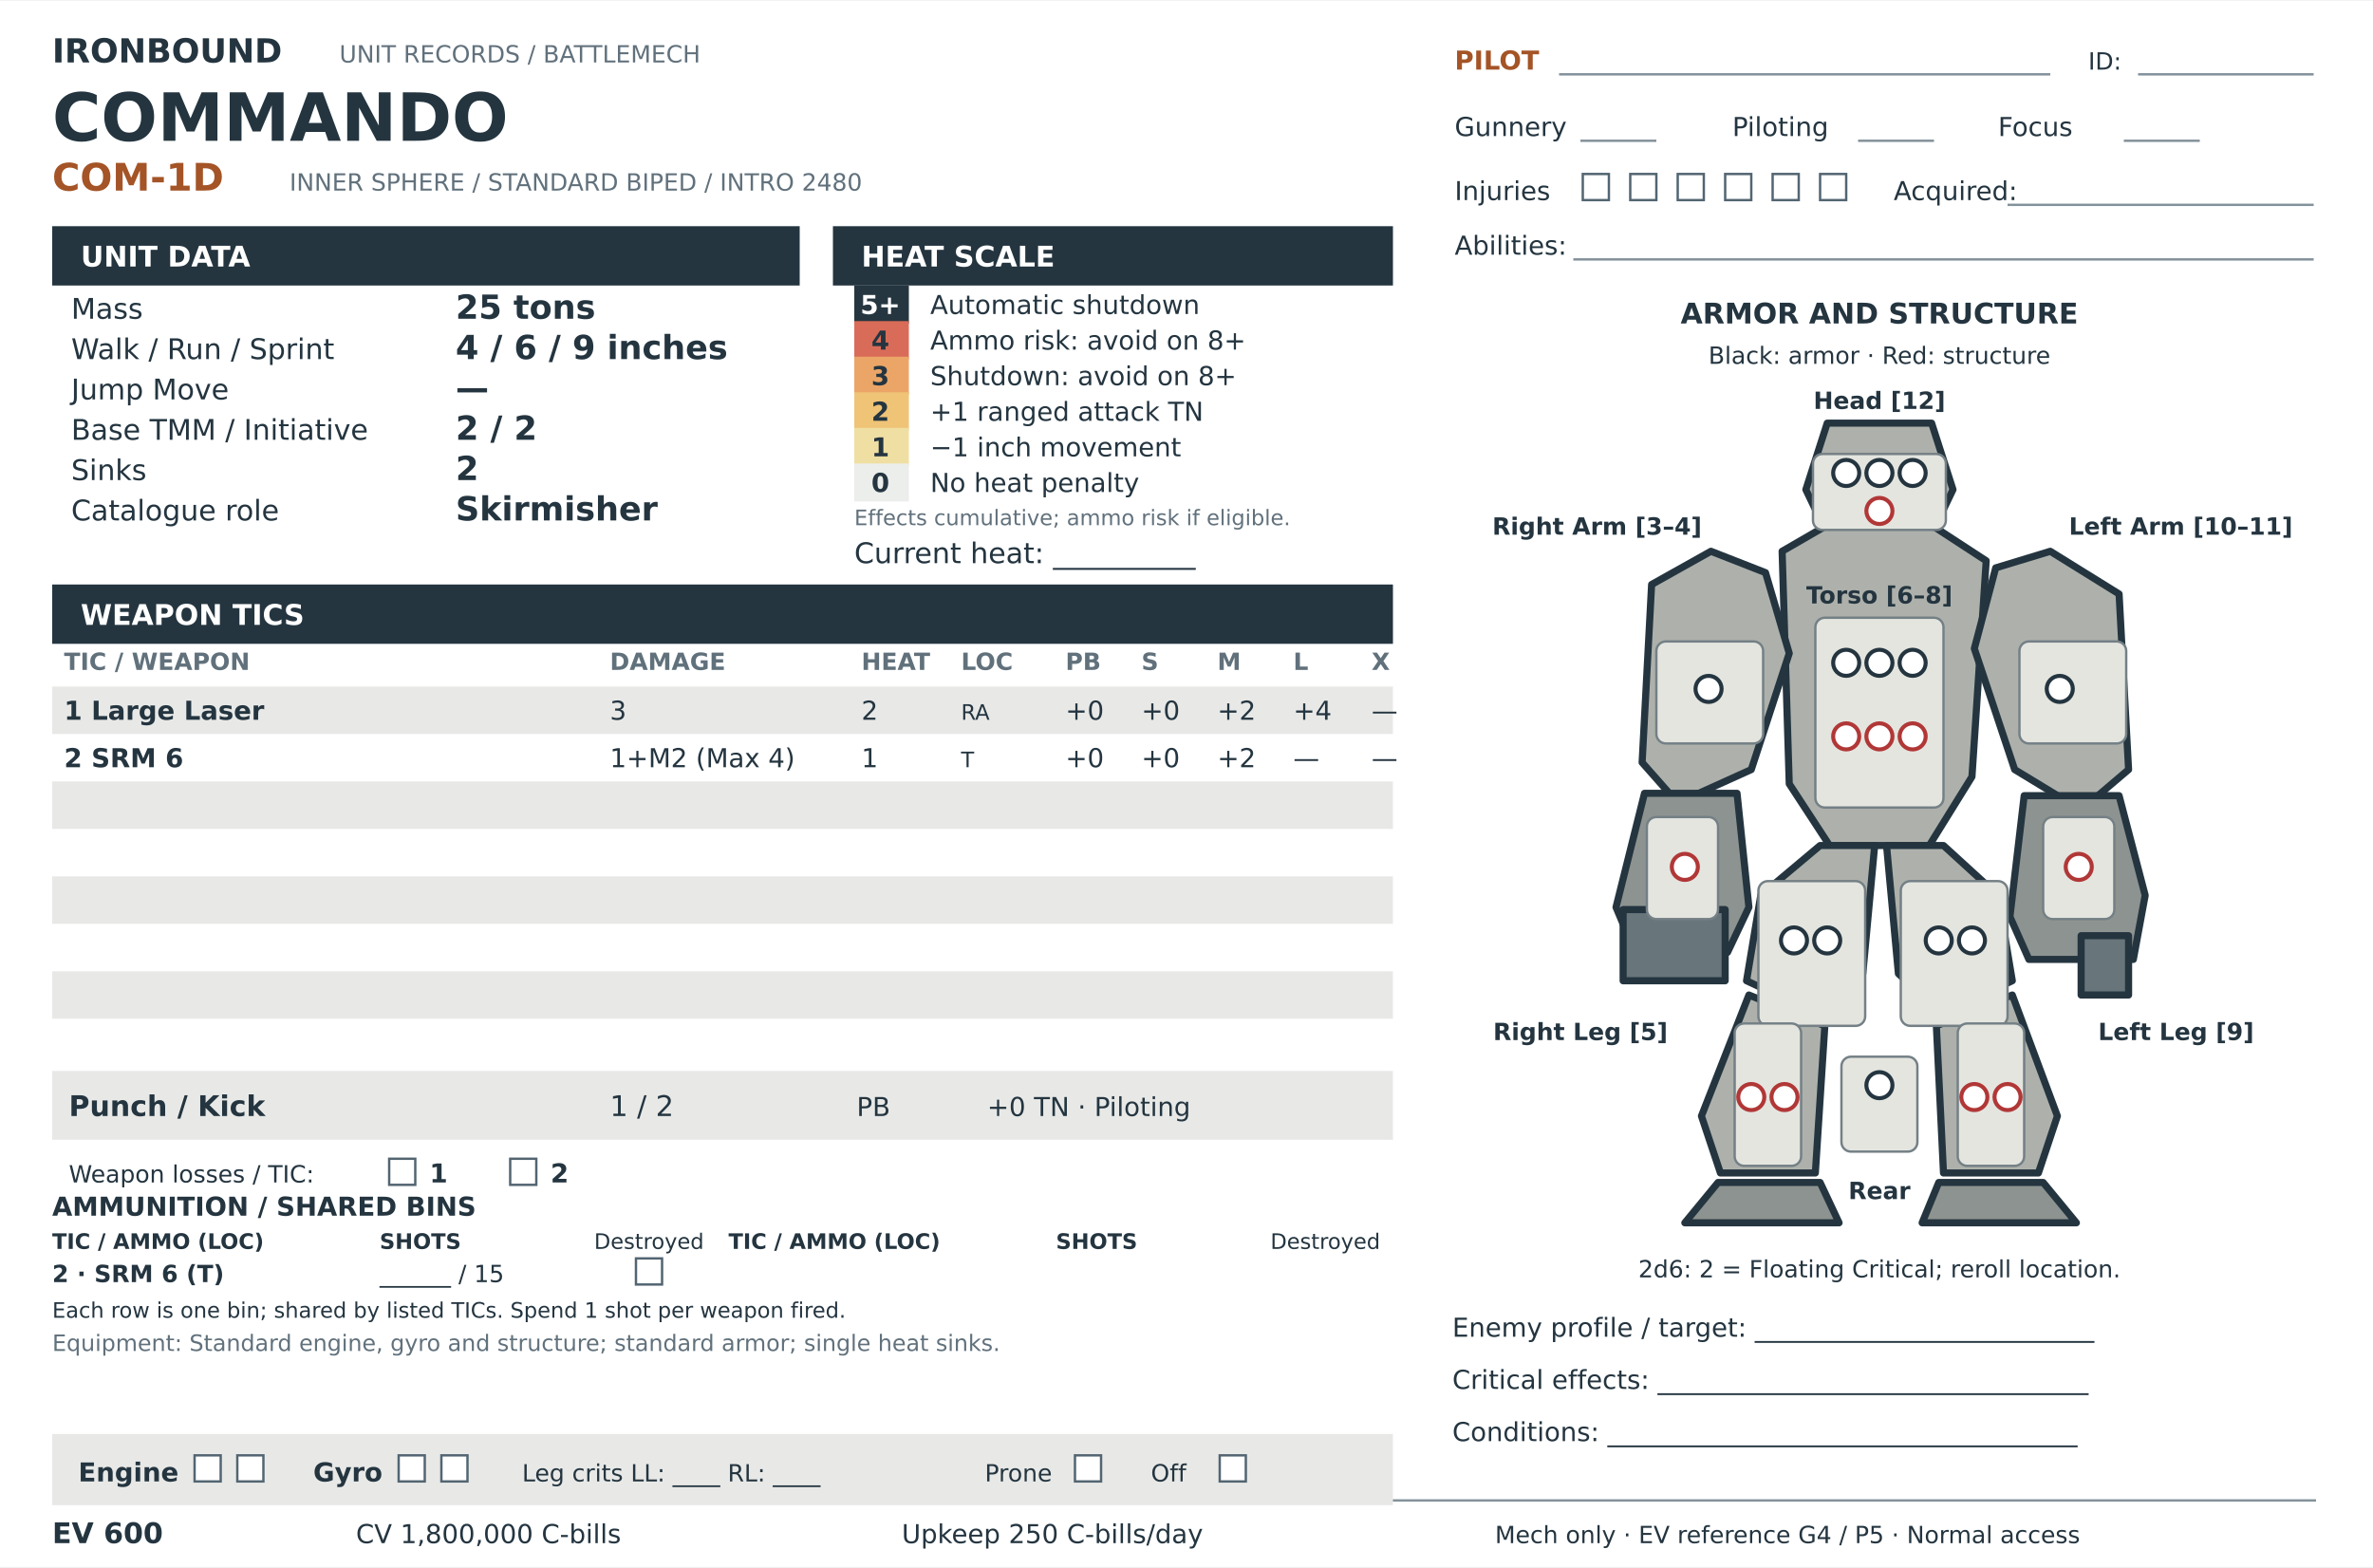
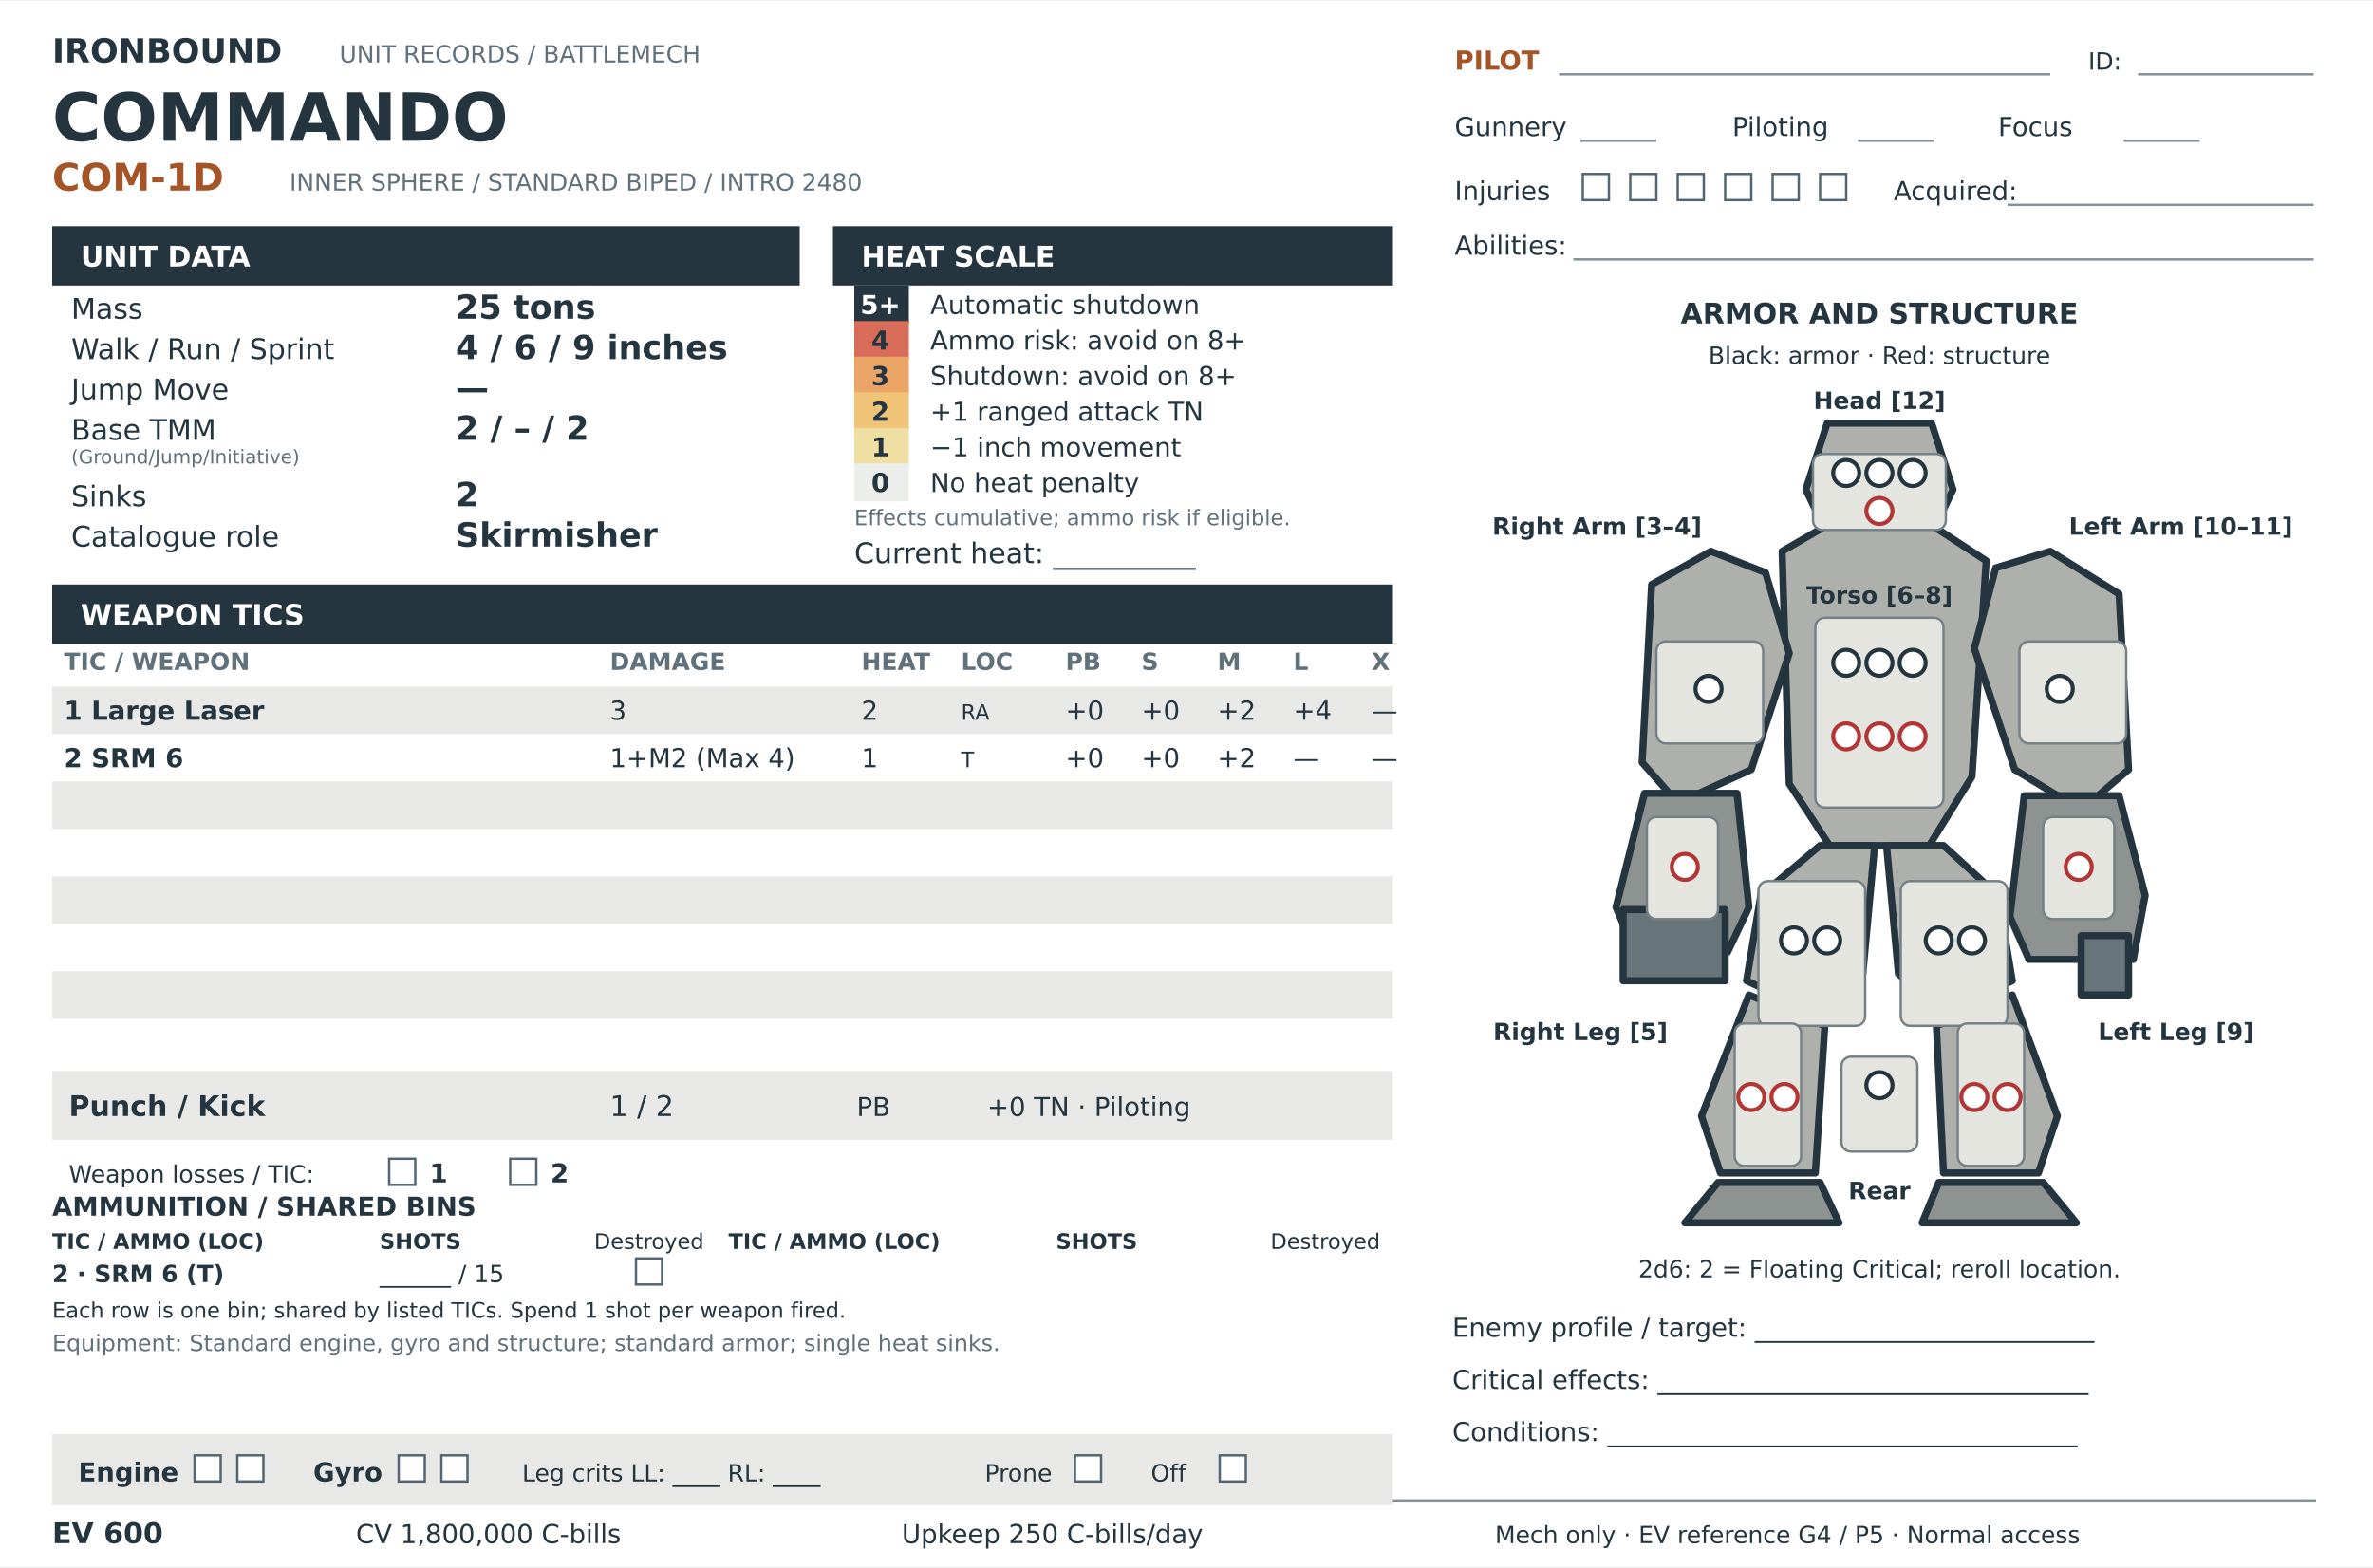
<svg xmlns="http://www.w3.org/2000/svg" width="277mm" height="183mm" viewBox="0 0 1000 660" role="img" aria-labelledby="title desc">
  <g font-family="Arial, Helvetica, sans-serif">
    <rect x="0" y="0" width="1000" height="660" rx="0" fill="#fff" stroke="none" />
    <text x="22" y="26" font-family="DejaVu Sans, Arial, sans-serif" font-size="14" font-weight="bold" fill="#243540" text-anchor="start">IRONBOUND</text>
    <text x="143" y="26" font-family="DejaVu Sans, Arial, sans-serif" font-size="10" fill="#61717c" text-anchor="start">UNIT RECORDS / BATTLEMECH</text>
    <text x="22" y="59" font-family="DejaVu Sans, Arial, sans-serif" font-size="28" font-weight="bold" fill="#243540" text-anchor="start">COMMANDO</text>
    <text x="22" y="80" font-family="DejaVu Sans, Arial, sans-serif" font-size="16" font-weight="bold" fill="#a45426" text-anchor="start">COM-1D</text>
    <text x="122" y="80" font-family="DejaVu Sans, Arial, sans-serif" font-size="10" fill="#61717c" text-anchor="start">INNER SPHERE / STANDARD BIPED / INTRO 2480</text>
    <text x="613" y="29" font-family="DejaVu Sans, Arial, sans-serif" font-size="11" font-weight="bold" fill="#a45426" text-anchor="start">PILOT</text>
    <path d="M657 31H864" fill="none" stroke="#83919a" />
    <text x="880" y="29" font-family="DejaVu Sans, Arial, sans-serif" font-size="10" fill="#243540" text-anchor="start">ID:</text>
    <path d="M901 31H975" fill="none" stroke="#83919a" />
    <text x="613" y="57" font-family="DejaVu Sans, Arial, sans-serif" font-size="11" fill="#243540" text-anchor="start">Gunnery</text>
    <path d="M666 59H698" fill="none" stroke="#83919a" />
    <text x="730" y="57" font-family="DejaVu Sans, Arial, sans-serif" font-size="11" fill="#243540" text-anchor="start">Piloting</text>
    <path d="M783 59H815" fill="none" stroke="#83919a" />
    <text x="842" y="57" font-family="DejaVu Sans, Arial, sans-serif" font-size="11" fill="#243540" text-anchor="start">Focus</text>
    <path d="M895 59H927" fill="none" stroke="#83919a" />
    <text x="613" y="84" font-family="DejaVu Sans, Arial, sans-serif" font-size="11" fill="#243540" text-anchor="start">Injuries</text>
    <rect x="667" y="73" width="11" height="11" rx="0" fill="#fff" stroke="#536572" />
    <rect x="687" y="73" width="11" height="11" rx="0" fill="#fff" stroke="#536572" />
    <rect x="707" y="73" width="11" height="11" rx="0" fill="#fff" stroke="#536572" />
    <rect x="727" y="73" width="11" height="11" rx="0" fill="#fff" stroke="#536572" />
    <rect x="747" y="73" width="11" height="11" rx="0" fill="#fff" stroke="#536572" />
    <rect x="767" y="73" width="11" height="11" rx="0" fill="#fff" stroke="#536572" />
    <text x="798" y="84" font-family="DejaVu Sans, Arial, sans-serif" font-size="11" fill="#243540" text-anchor="start">Acquired:</text>
    <path d="M846 86H975" fill="none" stroke="#83919a" />
    <text x="613" y="107" font-family="DejaVu Sans, Arial, sans-serif" font-size="11" fill="#243540" text-anchor="start">Abilities:</text>
    <path d="M663 109H975" fill="none" stroke="#83919a" />
    <rect x="22" y="95" width="315" height="25" rx="0" fill="#243540" stroke="none" />
    <text x="34" y="112" font-family="DejaVu Sans, Arial, sans-serif" font-size="12" font-weight="bold" fill="#fff" text-anchor="start">UNIT DATA</text>
    <rect x="351" y="95" width="236" height="25" rx="0" fill="#243540" stroke="none" />
    <text x="363" y="112" font-family="DejaVu Sans, Arial, sans-serif" font-size="12" font-weight="bold" fill="#fff" text-anchor="start">HEAT SCALE</text>
    <text x="30" y="134" font-family="DejaVu Sans, Arial, sans-serif" font-size="12" fill="#243540" text-anchor="start">Mass</text>
    <text x="192" y="134" font-family="DejaVu Sans, Arial, sans-serif" font-size="14" font-weight="bold" fill="#243540" text-anchor="start">25 tons</text>
    <text x="30" y="151" font-family="DejaVu Sans, Arial, sans-serif" font-size="12" fill="#243540" text-anchor="start">Walk / Run / Sprint</text>
    <text x="192" y="151" font-family="DejaVu Sans, Arial, sans-serif" font-size="14" font-weight="bold" fill="#243540" text-anchor="start">4 / 6 / 9 inches</text>
    <text x="30" y="168" font-family="DejaVu Sans, Arial, sans-serif" font-size="12" fill="#243540" text-anchor="start">Jump Move</text>
    <text x="192" y="168" font-family="DejaVu Sans, Arial, sans-serif" font-size="14" font-weight="bold" fill="#243540" text-anchor="start">—</text>
-     <text x="30" y="185" font-family="DejaVu Sans, Arial, sans-serif" font-size="12" fill="#243540" text-anchor="start">Base TMM / Initiative</text>
-     <text x="192" y="185" font-family="DejaVu Sans, Arial, sans-serif" font-size="14" font-weight="bold" fill="#243540" text-anchor="start">2 / 2</text>
-     <text x="30" y="202" font-family="DejaVu Sans, Arial, sans-serif" font-size="12" fill="#243540" text-anchor="start">Sinks</text>
-     <text x="192" y="202" font-family="DejaVu Sans, Arial, sans-serif" font-size="14" font-weight="bold" fill="#243540" text-anchor="start">2</text>
-     <text x="30" y="219" font-family="DejaVu Sans, Arial, sans-serif" font-size="12" fill="#243540" text-anchor="start">Catalogue role</text>
-     <text x="192" y="219" font-family="DejaVu Sans, Arial, sans-serif" font-size="14" font-weight="bold" fill="#243540" text-anchor="start">Skirmisher</text>
+     <text x="30" y="185" font-family="DejaVu Sans, Arial, sans-serif" font-size="12" fill="#243540" text-anchor="start">Base TMM</text>
+     <text x="30" y="195" font-family="DejaVu Sans, Arial, sans-serif" font-size="8" fill="#61717c" text-anchor="start">(Ground/Jump/Initiative)</text>
+     <text x="192" y="185" font-family="DejaVu Sans, Arial, sans-serif" font-size="14" font-weight="bold" fill="#243540" text-anchor="start">2 / – / 2</text>
+     <text x="30" y="213" font-family="DejaVu Sans, Arial, sans-serif" font-size="12" fill="#243540" text-anchor="start">Sinks</text>
+     <text x="192" y="213" font-family="DejaVu Sans, Arial, sans-serif" font-size="14" font-weight="bold" fill="#243540" text-anchor="start">2</text>
+     <text x="30" y="230" font-family="DejaVu Sans, Arial, sans-serif" font-size="12" fill="#243540" text-anchor="start">Catalogue role</text>
+     <text x="192" y="230" font-family="DejaVu Sans, Arial, sans-serif" font-size="14" font-weight="bold" fill="#243540" text-anchor="start">Skirmisher</text>
    <rect x="360" y="120" width="23" height="16" rx="0" fill="#263640" stroke="none" />
    <text x="371" y="132" font-family="DejaVu Sans, Arial, sans-serif" font-size="11" font-weight="bold" fill="#fff" text-anchor="middle">5+</text>
    <text x="392" y="132" font-family="DejaVu Sans, Arial, sans-serif" font-size="11" fill="#243540" text-anchor="start">Automatic shutdown</text>
    <rect x="360" y="135" width="23" height="16" rx="0" fill="#d96c59" stroke="none" />
    <text x="371" y="147" font-family="DejaVu Sans, Arial, sans-serif" font-size="11" font-weight="bold" fill="#243540" text-anchor="middle">4</text>
    <text x="392" y="147" font-family="DejaVu Sans, Arial, sans-serif" font-size="11" fill="#243540" text-anchor="start">Ammo risk: avoid on 8+</text>
    <rect x="360" y="150" width="23" height="16" rx="0" fill="#eba667" stroke="none" />
    <text x="371" y="162" font-family="DejaVu Sans, Arial, sans-serif" font-size="11" font-weight="bold" fill="#243540" text-anchor="middle">3</text>
    <text x="392" y="162" font-family="DejaVu Sans, Arial, sans-serif" font-size="11" fill="#243540" text-anchor="start">Shutdown: avoid on 8+</text>
    <rect x="360" y="165" width="23" height="16" rx="0" fill="#f0c476" stroke="none" />
    <text x="371" y="177" font-family="DejaVu Sans, Arial, sans-serif" font-size="11" font-weight="bold" fill="#243540" text-anchor="middle">2</text>
    <text x="392" y="177" font-family="DejaVu Sans, Arial, sans-serif" font-size="11" fill="#243540" text-anchor="start">+1 ranged attack TN</text>
    <rect x="360" y="180" width="23" height="16" rx="0" fill="#efdfa2" stroke="none" />
    <text x="371" y="192" font-family="DejaVu Sans, Arial, sans-serif" font-size="11" font-weight="bold" fill="#243540" text-anchor="middle">1</text>
    <text x="392" y="192" font-family="DejaVu Sans, Arial, sans-serif" font-size="11" fill="#243540" text-anchor="start">−1 inch movement</text>
    <rect x="360" y="195" width="23" height="16" rx="0" fill="#eceeeb" stroke="none" />
    <text x="371" y="207" font-family="DejaVu Sans, Arial, sans-serif" font-size="11" font-weight="bold" fill="#243540" text-anchor="middle">0</text>
    <text x="392" y="207" font-family="DejaVu Sans, Arial, sans-serif" font-size="11" fill="#243540" text-anchor="start">No heat penalty</text>
    <text x="360" y="221" font-family="DejaVu Sans, Arial, sans-serif" font-size="9" fill="#61717c" text-anchor="start">Effects cumulative; ammo risk if eligible.</text>
    <text x="360" y="237" font-family="DejaVu Sans, Arial, sans-serif" font-size="12" fill="#243540" text-anchor="start">Current heat: __________</text>
    <rect x="22" y="246" width="565" height="25" rx="0" fill="#243540" stroke="none" />
    <text x="34" y="263" font-family="DejaVu Sans, Arial, sans-serif" font-size="12" font-weight="bold" fill="#fff" text-anchor="start">WEAPON TICS</text>
    <text x="27" y="282" font-family="DejaVu Sans, Arial, sans-serif" font-size="10" font-weight="bold" fill="#61717c" text-anchor="start">TIC / WEAPON</text>
    <text x="257" y="282" font-family="DejaVu Sans, Arial, sans-serif" font-size="10" font-weight="bold" fill="#61717c" text-anchor="start">DAMAGE</text>
    <text x="363" y="282" font-family="DejaVu Sans, Arial, sans-serif" font-size="10" font-weight="bold" fill="#61717c" text-anchor="start">HEAT</text>
    <text x="405" y="282" font-family="DejaVu Sans, Arial, sans-serif" font-size="10" font-weight="bold" fill="#61717c" text-anchor="start">LOC</text>
    <text x="449" y="282" font-family="DejaVu Sans, Arial, sans-serif" font-size="10" font-weight="bold" fill="#61717c" text-anchor="start">PB</text>
    <text x="481" y="282" font-family="DejaVu Sans, Arial, sans-serif" font-size="10" font-weight="bold" fill="#61717c" text-anchor="start">S</text>
    <text x="513" y="282" font-family="DejaVu Sans, Arial, sans-serif" font-size="10" font-weight="bold" fill="#61717c" text-anchor="start">M</text>
    <text x="545" y="282" font-family="DejaVu Sans, Arial, sans-serif" font-size="10" font-weight="bold" fill="#61717c" text-anchor="start">L</text>
    <text x="578" y="282" font-family="DejaVu Sans, Arial, sans-serif" font-size="10" font-weight="bold" fill="#61717c" text-anchor="start">X</text>
    <rect x="22" y="289" width="565" height="20" rx="0" fill="#e8e9e7" stroke="none" />
    <text x="27" y="303" font-family="DejaVu Sans, Arial, sans-serif" font-size="11" font-weight="bold" fill="#243540" text-anchor="start">1  Large Laser</text>
    <text x="257" y="303" font-family="DejaVu Sans, Arial, sans-serif" font-size="11" fill="#243540" text-anchor="start">3</text>
    <text x="363" y="303" font-family="DejaVu Sans, Arial, sans-serif" font-size="11" fill="#243540" text-anchor="start">2</text>
    <text x="405" y="303" font-family="DejaVu Sans, Arial, sans-serif" font-size="9" fill="#243540" text-anchor="start">RA</text>
    <text x="449" y="303" font-family="DejaVu Sans, Arial, sans-serif" font-size="11" fill="#243540" text-anchor="start">+0</text>
    <text x="481" y="303" font-family="DejaVu Sans, Arial, sans-serif" font-size="11" fill="#243540" text-anchor="start">+0</text>
    <text x="513" y="303" font-family="DejaVu Sans, Arial, sans-serif" font-size="11" fill="#243540" text-anchor="start">+2</text>
    <text x="545" y="303" font-family="DejaVu Sans, Arial, sans-serif" font-size="11" fill="#243540" text-anchor="start">+4</text>
    <text x="578" y="303" font-family="DejaVu Sans, Arial, sans-serif" font-size="11" fill="#243540" text-anchor="start">—</text>
    <text x="27" y="323" font-family="DejaVu Sans, Arial, sans-serif" font-size="11" font-weight="bold" fill="#243540" text-anchor="start">2  SRM 6</text>
    <text x="257" y="323" font-family="DejaVu Sans, Arial, sans-serif" font-size="11" fill="#243540" text-anchor="start">1+M2 (Max 4)</text>
    <text x="363" y="323" font-family="DejaVu Sans, Arial, sans-serif" font-size="11" fill="#243540" text-anchor="start">1</text>
    <text x="405" y="323" font-family="DejaVu Sans, Arial, sans-serif" font-size="9" fill="#243540" text-anchor="start">T</text>
    <text x="449" y="323" font-family="DejaVu Sans, Arial, sans-serif" font-size="11" fill="#243540" text-anchor="start">+0</text>
    <text x="481" y="323" font-family="DejaVu Sans, Arial, sans-serif" font-size="11" fill="#243540" text-anchor="start">+0</text>
    <text x="513" y="323" font-family="DejaVu Sans, Arial, sans-serif" font-size="11" fill="#243540" text-anchor="start">+2</text>
    <text x="545" y="323" font-family="DejaVu Sans, Arial, sans-serif" font-size="11" fill="#243540" text-anchor="start">—</text>
    <text x="578" y="323" font-family="DejaVu Sans, Arial, sans-serif" font-size="11" fill="#243540" text-anchor="start">—</text>
    <rect x="22" y="329" width="565" height="20" rx="0" fill="#e8e9e7" stroke="none" />
    <text x="27" y="343" font-family="DejaVu Sans, Arial, sans-serif" font-size="11" font-weight="bold" fill="#243540" text-anchor="start" />
    <text x="257" y="343" font-family="DejaVu Sans, Arial, sans-serif" font-size="11" fill="#243540" text-anchor="start" />
    <text x="363" y="343" font-family="DejaVu Sans, Arial, sans-serif" font-size="11" fill="#243540" text-anchor="start" />
    <text x="405" y="343" font-family="DejaVu Sans, Arial, sans-serif" font-size="11" fill="#243540" text-anchor="start" />
    <text x="449" y="343" font-family="DejaVu Sans, Arial, sans-serif" font-size="11" fill="#243540" text-anchor="start" />
    <text x="481" y="343" font-family="DejaVu Sans, Arial, sans-serif" font-size="11" fill="#243540" text-anchor="start" />
    <text x="513" y="343" font-family="DejaVu Sans, Arial, sans-serif" font-size="11" fill="#243540" text-anchor="start" />
    <text x="545" y="343" font-family="DejaVu Sans, Arial, sans-serif" font-size="11" fill="#243540" text-anchor="start" />
    <text x="578" y="343" font-family="DejaVu Sans, Arial, sans-serif" font-size="11" fill="#243540" text-anchor="start" />
    <text x="27" y="363" font-family="DejaVu Sans, Arial, sans-serif" font-size="11" font-weight="bold" fill="#243540" text-anchor="start" />
    <text x="257" y="363" font-family="DejaVu Sans, Arial, sans-serif" font-size="11" fill="#243540" text-anchor="start" />
    <text x="363" y="363" font-family="DejaVu Sans, Arial, sans-serif" font-size="11" fill="#243540" text-anchor="start" />
    <text x="405" y="363" font-family="DejaVu Sans, Arial, sans-serif" font-size="11" fill="#243540" text-anchor="start" />
    <text x="449" y="363" font-family="DejaVu Sans, Arial, sans-serif" font-size="11" fill="#243540" text-anchor="start" />
    <text x="481" y="363" font-family="DejaVu Sans, Arial, sans-serif" font-size="11" fill="#243540" text-anchor="start" />
    <text x="513" y="363" font-family="DejaVu Sans, Arial, sans-serif" font-size="11" fill="#243540" text-anchor="start" />
    <text x="545" y="363" font-family="DejaVu Sans, Arial, sans-serif" font-size="11" fill="#243540" text-anchor="start" />
    <text x="578" y="363" font-family="DejaVu Sans, Arial, sans-serif" font-size="11" fill="#243540" text-anchor="start" />
    <rect x="22" y="369" width="565" height="20" rx="0" fill="#e8e9e7" stroke="none" />
    <text x="27" y="383" font-family="DejaVu Sans, Arial, sans-serif" font-size="11" font-weight="bold" fill="#243540" text-anchor="start" />
    <text x="257" y="383" font-family="DejaVu Sans, Arial, sans-serif" font-size="11" fill="#243540" text-anchor="start" />
    <text x="363" y="383" font-family="DejaVu Sans, Arial, sans-serif" font-size="11" fill="#243540" text-anchor="start" />
    <text x="405" y="383" font-family="DejaVu Sans, Arial, sans-serif" font-size="11" fill="#243540" text-anchor="start" />
    <text x="449" y="383" font-family="DejaVu Sans, Arial, sans-serif" font-size="11" fill="#243540" text-anchor="start" />
    <text x="481" y="383" font-family="DejaVu Sans, Arial, sans-serif" font-size="11" fill="#243540" text-anchor="start" />
    <text x="513" y="383" font-family="DejaVu Sans, Arial, sans-serif" font-size="11" fill="#243540" text-anchor="start" />
    <text x="545" y="383" font-family="DejaVu Sans, Arial, sans-serif" font-size="11" fill="#243540" text-anchor="start" />
    <text x="578" y="383" font-family="DejaVu Sans, Arial, sans-serif" font-size="11" fill="#243540" text-anchor="start" />
    <text x="27" y="403" font-family="DejaVu Sans, Arial, sans-serif" font-size="11" font-weight="bold" fill="#243540" text-anchor="start" />
    <text x="257" y="403" font-family="DejaVu Sans, Arial, sans-serif" font-size="11" fill="#243540" text-anchor="start" />
    <text x="363" y="403" font-family="DejaVu Sans, Arial, sans-serif" font-size="11" fill="#243540" text-anchor="start" />
    <text x="405" y="403" font-family="DejaVu Sans, Arial, sans-serif" font-size="11" fill="#243540" text-anchor="start" />
    <text x="449" y="403" font-family="DejaVu Sans, Arial, sans-serif" font-size="11" fill="#243540" text-anchor="start" />
    <text x="481" y="403" font-family="DejaVu Sans, Arial, sans-serif" font-size="11" fill="#243540" text-anchor="start" />
    <text x="513" y="403" font-family="DejaVu Sans, Arial, sans-serif" font-size="11" fill="#243540" text-anchor="start" />
    <text x="545" y="403" font-family="DejaVu Sans, Arial, sans-serif" font-size="11" fill="#243540" text-anchor="start" />
    <text x="578" y="403" font-family="DejaVu Sans, Arial, sans-serif" font-size="11" fill="#243540" text-anchor="start" />
    <rect x="22" y="409" width="565" height="20" rx="0" fill="#e8e9e7" stroke="none" />
    <text x="27" y="423" font-family="DejaVu Sans, Arial, sans-serif" font-size="11" font-weight="bold" fill="#243540" text-anchor="start" />
    <text x="257" y="423" font-family="DejaVu Sans, Arial, sans-serif" font-size="11" fill="#243540" text-anchor="start" />
    <text x="363" y="423" font-family="DejaVu Sans, Arial, sans-serif" font-size="11" fill="#243540" text-anchor="start" />
    <text x="405" y="423" font-family="DejaVu Sans, Arial, sans-serif" font-size="11" fill="#243540" text-anchor="start" />
    <text x="449" y="423" font-family="DejaVu Sans, Arial, sans-serif" font-size="11" fill="#243540" text-anchor="start" />
    <text x="481" y="423" font-family="DejaVu Sans, Arial, sans-serif" font-size="11" fill="#243540" text-anchor="start" />
    <text x="513" y="423" font-family="DejaVu Sans, Arial, sans-serif" font-size="11" fill="#243540" text-anchor="start" />
    <text x="545" y="423" font-family="DejaVu Sans, Arial, sans-serif" font-size="11" fill="#243540" text-anchor="start" />
    <text x="578" y="423" font-family="DejaVu Sans, Arial, sans-serif" font-size="11" fill="#243540" text-anchor="start" />
    <text x="27" y="443" font-family="DejaVu Sans, Arial, sans-serif" font-size="11" font-weight="bold" fill="#243540" text-anchor="start" />
    <text x="257" y="443" font-family="DejaVu Sans, Arial, sans-serif" font-size="11" fill="#243540" text-anchor="start" />
    <text x="363" y="443" font-family="DejaVu Sans, Arial, sans-serif" font-size="11" fill="#243540" text-anchor="start" />
    <text x="405" y="443" font-family="DejaVu Sans, Arial, sans-serif" font-size="11" fill="#243540" text-anchor="start" />
    <text x="449" y="443" font-family="DejaVu Sans, Arial, sans-serif" font-size="11" fill="#243540" text-anchor="start" />
    <text x="481" y="443" font-family="DejaVu Sans, Arial, sans-serif" font-size="11" fill="#243540" text-anchor="start" />
    <text x="513" y="443" font-family="DejaVu Sans, Arial, sans-serif" font-size="11" fill="#243540" text-anchor="start" />
    <text x="545" y="443" font-family="DejaVu Sans, Arial, sans-serif" font-size="11" fill="#243540" text-anchor="start" />
    <text x="578" y="443" font-family="DejaVu Sans, Arial, sans-serif" font-size="11" fill="#243540" text-anchor="start" />
    <rect x="22" y="451" width="565" height="29" rx="0" fill="#e8e9e7" stroke="none" />
    <text x="29" y="470" font-family="DejaVu Sans, Arial, sans-serif" font-size="12" font-weight="bold" fill="#243540" text-anchor="start">Punch / Kick</text>
    <text x="257" y="470" font-family="DejaVu Sans, Arial, sans-serif" font-size="12" fill="#243540" text-anchor="start">1 / 2</text>
    <text x="361" y="470" font-family="DejaVu Sans, Arial, sans-serif" font-size="11" fill="#243540" text-anchor="start">PB</text>
    <text x="416" y="470" font-family="DejaVu Sans, Arial, sans-serif" font-size="11" fill="#243540" text-anchor="start">+0 TN · Piloting</text>
    <g transform="translate(612 120)">
      <text x="180" y="16" font-family="DejaVu Sans, Arial, sans-serif" font-size="12" font-weight="bold" fill="#243540" text-anchor="middle">ARMOR AND STRUCTURE</text>
      <text x="180" y="33" font-family="DejaVu Sans, Arial, sans-serif" font-size="10" fill="#243540" text-anchor="middle">Black: armor · Red: structure</text>
      <path d="M158 58H202L211 86L200 109H160L149 86Z" fill="#aeb1ab" stroke="#243540" stroke-width="3" stroke-linejoin="round" />
      <path d="M139 112L158 101H202L225 116L219 207L201 236H159L142 210Z" fill="#aeb1ab" stroke="#243540" stroke-width="3" stroke-linejoin="round" />
      <path d="M132 121L109 112L84 126L80 201L95 218L126 204L142 155Z" fill="#aeb1ab" stroke="#243540" stroke-width="3" stroke-linejoin="round" />
      <path d="M229 119L252 112L281 130L285 204L265 221L237 204L220 153Z" fill="#aeb1ab" stroke="#243540" stroke-width="3" stroke-linejoin="round" />
      <path d="M81 214H120L125 262L116 281H77L69 262Z" fill="#8d9390" stroke="#243540" stroke-width="3" stroke-linejoin="round" />
      <path d="M241 215H281L292 257L287 284H243L235 266Z" fill="#8d9390" stroke="#243540" stroke-width="3" stroke-linejoin="round" />
      <path d="M72 263H115V293H72Z" fill="#68757a" stroke="#243540" stroke-width="3" stroke-linejoin="round" />
      <path d="M265 274H285V299H265Z" fill="#68757a" stroke="#243540" stroke-width="3" stroke-linejoin="round" />
      <path d="M155 236H178L173 290L154 307L124 293L130 257Z" fill="#aeb1ab" stroke="#243540" stroke-width="3" stroke-linejoin="round" />
      <path d="M183 236H207L230 257L236 293L206 307L188 290Z" fill="#aeb1ab" stroke="#243540" stroke-width="3" stroke-linejoin="round" />
      <path d="M125 299L157 312L153 374H113L105 350Z" fill="#aeb1ab" stroke="#243540" stroke-width="3" stroke-linejoin="round" />
      <path d="M204 312L236 299L255 350L247 374H207Z" fill="#aeb1ab" stroke="#243540" stroke-width="3" stroke-linejoin="round" />
      <path d="M112 378H155L163 395H98Z" fill="#8d9390" stroke="#243540" stroke-width="3" stroke-linejoin="round" />
      <path d="M205 378H249L263 395H198Z" fill="#8d9390" stroke="#243540" stroke-width="3" stroke-linejoin="round" />
      <rect x="152" y="71" width="56" height="32" rx="4" fill="#e4e5df" stroke="#748086" />
      <rect x="153" y="140" width="54" height="80" rx="4" fill="#e4e5df" stroke="#748086" />
      <rect x="86" y="150" width="45" height="43" rx="4" fill="#e4e5df" stroke="#748086" />
      <rect x="239" y="150" width="45" height="43" rx="4" fill="#e4e5df" stroke="#748086" />
      <rect x="82" y="224" width="30" height="43" rx="4" fill="#e4e5df" stroke="#748086" />
      <rect x="249" y="224" width="30" height="43" rx="4" fill="#e4e5df" stroke="#748086" />
      <rect x="129" y="251" width="45" height="61" rx="4" fill="#e4e5df" stroke="#748086" />
      <rect x="189" y="251" width="45" height="61" rx="4" fill="#e4e5df" stroke="#748086" />
      <rect x="119" y="311" width="28" height="60" rx="4" fill="#e4e5df" stroke="#748086" />
      <rect x="213" y="311" width="28" height="60" rx="4" fill="#e4e5df" stroke="#748086" />
      <rect x="164" y="325" width="32" height="40" rx="4" fill="#e4e5df" stroke="#748086" />
      <circle cx="166" cy="79" r="5.5" fill="#fff" stroke="#243540" stroke-width="1.7" />
      <circle cx="180" cy="79" r="5.5" fill="#fff" stroke="#243540" stroke-width="1.7" />
      <circle cx="194" cy="79" r="5.5" fill="#fff" stroke="#243540" stroke-width="1.7" />
      <circle cx="180" cy="95" r="5.5" fill="#fff" stroke="#b13737" stroke-width="1.7" />
      <circle cx="166" cy="159" r="5.5" fill="#fff" stroke="#243540" stroke-width="1.7" />
      <circle cx="180" cy="159" r="5.5" fill="#fff" stroke="#243540" stroke-width="1.7" />
      <circle cx="194" cy="159" r="5.5" fill="#fff" stroke="#243540" stroke-width="1.7" />
      <circle cx="166" cy="190" r="5.5" fill="#fff" stroke="#b13737" stroke-width="1.7" />
      <circle cx="180" cy="190" r="5.5" fill="#fff" stroke="#b13737" stroke-width="1.7" />
      <circle cx="194" cy="190" r="5.5" fill="#fff" stroke="#b13737" stroke-width="1.7" />
      <circle cx="108" cy="170" r="5.5" fill="#fff" stroke="#243540" stroke-width="1.7" />
      <circle cx="256" cy="170" r="5.5" fill="#fff" stroke="#243540" stroke-width="1.7" />
      <circle cx="98" cy="245" r="5.5" fill="#fff" stroke="#b13737" stroke-width="1.7" />
      <circle cx="264" cy="245" r="5.5" fill="#fff" stroke="#b13737" stroke-width="1.7" />
      <circle cx="144" cy="276" r="5.5" fill="#fff" stroke="#243540" stroke-width="1.7" />
      <circle cx="158" cy="276" r="5.5" fill="#fff" stroke="#243540" stroke-width="1.7" />
      <circle cx="205" cy="276" r="5.5" fill="#fff" stroke="#243540" stroke-width="1.7" />
      <circle cx="219" cy="276" r="5.5" fill="#fff" stroke="#243540" stroke-width="1.7" />
      <circle cx="126" cy="342" r="5.5" fill="#fff" stroke="#b13737" stroke-width="1.7" />
      <circle cx="140" cy="342" r="5.5" fill="#fff" stroke="#b13737" stroke-width="1.7" />
      <circle cx="220" cy="342" r="5.5" fill="#fff" stroke="#b13737" stroke-width="1.7" />
      <circle cx="234" cy="342" r="5.5" fill="#fff" stroke="#b13737" stroke-width="1.7" />
      <circle cx="180" cy="337" r="5.5" fill="#fff" stroke="#243540" stroke-width="1.7" />
      <text x="180" y="52" font-family="DejaVu Sans, Arial, sans-serif" font-size="10" font-weight="bold" fill="#243540" text-anchor="middle">Head [12]</text>
      <text x="180" y="134" font-family="DejaVu Sans, Arial, sans-serif" font-size="10" font-weight="bold" fill="#243540" text-anchor="middle">Torso [6–8]</text>
      <text x="61" y="105" font-family="DejaVu Sans, Arial, sans-serif" font-size="10" font-weight="bold" fill="#243540" text-anchor="middle">Right Arm [3–4]</text>
      <text x="307" y="105" font-family="DejaVu Sans, Arial, sans-serif" font-size="10" font-weight="bold" fill="#243540" text-anchor="middle">Left Arm [10–11]</text>
      <text x="54" y="318" font-family="DejaVu Sans, Arial, sans-serif" font-size="10" font-weight="bold" fill="#243540" text-anchor="middle">Right Leg [5]</text>
      <text x="305" y="318" font-family="DejaVu Sans, Arial, sans-serif" font-size="10" font-weight="bold" fill="#243540" text-anchor="middle">Left Leg [9]</text>
      <text x="180" y="385" font-family="DejaVu Sans, Arial, sans-serif" font-size="10" font-weight="bold" fill="#243540" text-anchor="middle">Rear</text>
      <text x="180" y="418" font-family="DejaVu Sans, Arial, sans-serif" font-size="10" fill="#243540" text-anchor="middle">2d6: 2 = Floating Critical; reroll location.</text>
      <text x="0" y="443" font-family="DejaVu Sans, Arial, sans-serif" font-size="11" fill="#243540" text-anchor="start">Enemy profile / target: __________________________</text>
      <text x="0" y="465" font-family="DejaVu Sans, Arial, sans-serif" font-size="11" fill="#243540" text-anchor="start">Critical effects: _________________________________</text>
      <text x="0" y="487" font-family="DejaVu Sans, Arial, sans-serif" font-size="11" fill="#243540" text-anchor="start">Conditions: ____________________________________</text>
    </g>
    <path d="M22 632H976" fill="none" stroke="#83919a" />
    <text x="22" y="650" font-family="DejaVu Sans, Arial, sans-serif" font-size="12" font-weight="bold" fill="#243540" text-anchor="start">EV 600</text>
    <text x="150" y="650" font-family="DejaVu Sans, Arial, sans-serif" font-size="11" fill="#243540" text-anchor="start">CV 1,800,000 C-bills</text>
    <text x="380" y="650" font-family="DejaVu Sans, Arial, sans-serif" font-size="11" fill="#243540" text-anchor="start">Upkeep 250 C-bills/day</text>
    <text x="630" y="650" font-family="DejaVu Sans, Arial, sans-serif" font-size="10" fill="#243540" text-anchor="start">Mech only · EV reference G4 / P5 · Normal access</text>
    <text x="29" y="498" font-family="DejaVu Sans, Arial, sans-serif" font-size="10" fill="#243540" text-anchor="start">Weapon losses / TIC:</text>
    <rect x="164" y="488" width="11" height="11" fill="#fff" stroke="#536572" />
    <text x="181" y="498" font-family="DejaVu Sans, Arial, sans-serif" font-size="11" fill="#243540" text-anchor="start" font-weight="bold">1</text>
    <rect x="215" y="488" width="11" height="11" fill="#fff" stroke="#536572" />
    <text x="232" y="498" font-family="DejaVu Sans, Arial, sans-serif" font-size="11" fill="#243540" text-anchor="start" font-weight="bold">2</text>
    <text x="22" y="512" font-family="DejaVu Sans, Arial, sans-serif" font-size="11" fill="#243540" text-anchor="start" font-weight="bold">AMMUNITION / SHARED BINS</text>
    <text x="22" y="526" font-family="DejaVu Sans, Arial, sans-serif" font-size="9" fill="#243540" text-anchor="start" font-weight="bold">TIC / AMMO (LOC)</text>
    <text x="160" y="526" font-family="DejaVu Sans, Arial, sans-serif" font-size="9" fill="#243540" text-anchor="start" font-weight="bold">SHOTS</text>
    <text x="273.5" y="526" font-family="DejaVu Sans, Arial, sans-serif" font-size="9" fill="#243540" text-anchor="middle">Destroyed</text>
    <text x="307" y="526" font-family="DejaVu Sans, Arial, sans-serif" font-size="9" fill="#243540" text-anchor="start" font-weight="bold">TIC / AMMO (LOC)</text>
    <text x="445" y="526" font-family="DejaVu Sans, Arial, sans-serif" font-size="9" fill="#243540" text-anchor="start" font-weight="bold">SHOTS</text>
    <text x="558.5" y="526" font-family="DejaVu Sans, Arial, sans-serif" font-size="9" fill="#243540" text-anchor="middle">Destroyed</text>
    <text x="22" y="540" font-family="DejaVu Sans, Arial, sans-serif" font-size="10" fill="#243540" text-anchor="start" font-weight="bold">2 · SRM 6 (T)</text>
    <text x="160" y="540" font-family="DejaVu Sans, Arial, sans-serif" font-size="10" fill="#243540" text-anchor="start">______ / 15</text>
    <rect x="268" y="530" width="11" height="11" fill="#fff" stroke="#536572" />
    <text x="22" y="555" font-family="DejaVu Sans, Arial, sans-serif" font-size="9" fill="#243540" text-anchor="start">Each row is one bin; shared by listed TICs. Spend 1 shot per weapon fired.</text>
    <text x="22" y="569" font-family="DejaVu Sans, Arial, sans-serif" font-size="9.5" fill="#61717c" text-anchor="start">Equipment: Standard engine, gyro and structure; standard armor; single heat sinks.</text>
    <rect x="22" y="604" width="565" height="30" fill="#e8e9e7" stroke="none" />
    <text x="33" y="624" font-family="DejaVu Sans, Arial, sans-serif" font-size="11" fill="#243540" text-anchor="start" font-weight="bold">Engine</text>
    <rect x="82" y="613" width="11" height="11" fill="#fff" stroke="#536572" />
    <rect x="100" y="613" width="11" height="11" fill="#fff" stroke="#536572" />
    <text x="132" y="624" font-family="DejaVu Sans, Arial, sans-serif" font-size="11" fill="#243540" text-anchor="start" font-weight="bold">Gyro</text>
    <rect x="168" y="613" width="11" height="11" fill="#fff" stroke="#536572" />
    <rect x="186" y="613" width="11" height="11" fill="#fff" stroke="#536572" />
    <text x="220" y="624" font-family="DejaVu Sans, Arial, sans-serif" font-size="10" fill="#243540" text-anchor="start">Leg crits LL: ____  RL: ____</text>
    <text x="415" y="624" font-family="DejaVu Sans, Arial, sans-serif" font-size="10" fill="#243540" text-anchor="start">Prone</text>
    <rect x="453" y="613" width="11" height="11" fill="#fff" stroke="#536572" />
    <text x="485" y="624" font-family="DejaVu Sans, Arial, sans-serif" font-size="10" fill="#243540" text-anchor="start">Off</text>
    <rect x="514" y="613" width="11" height="11" fill="#fff" stroke="#536572" />
  </g>
</svg>
